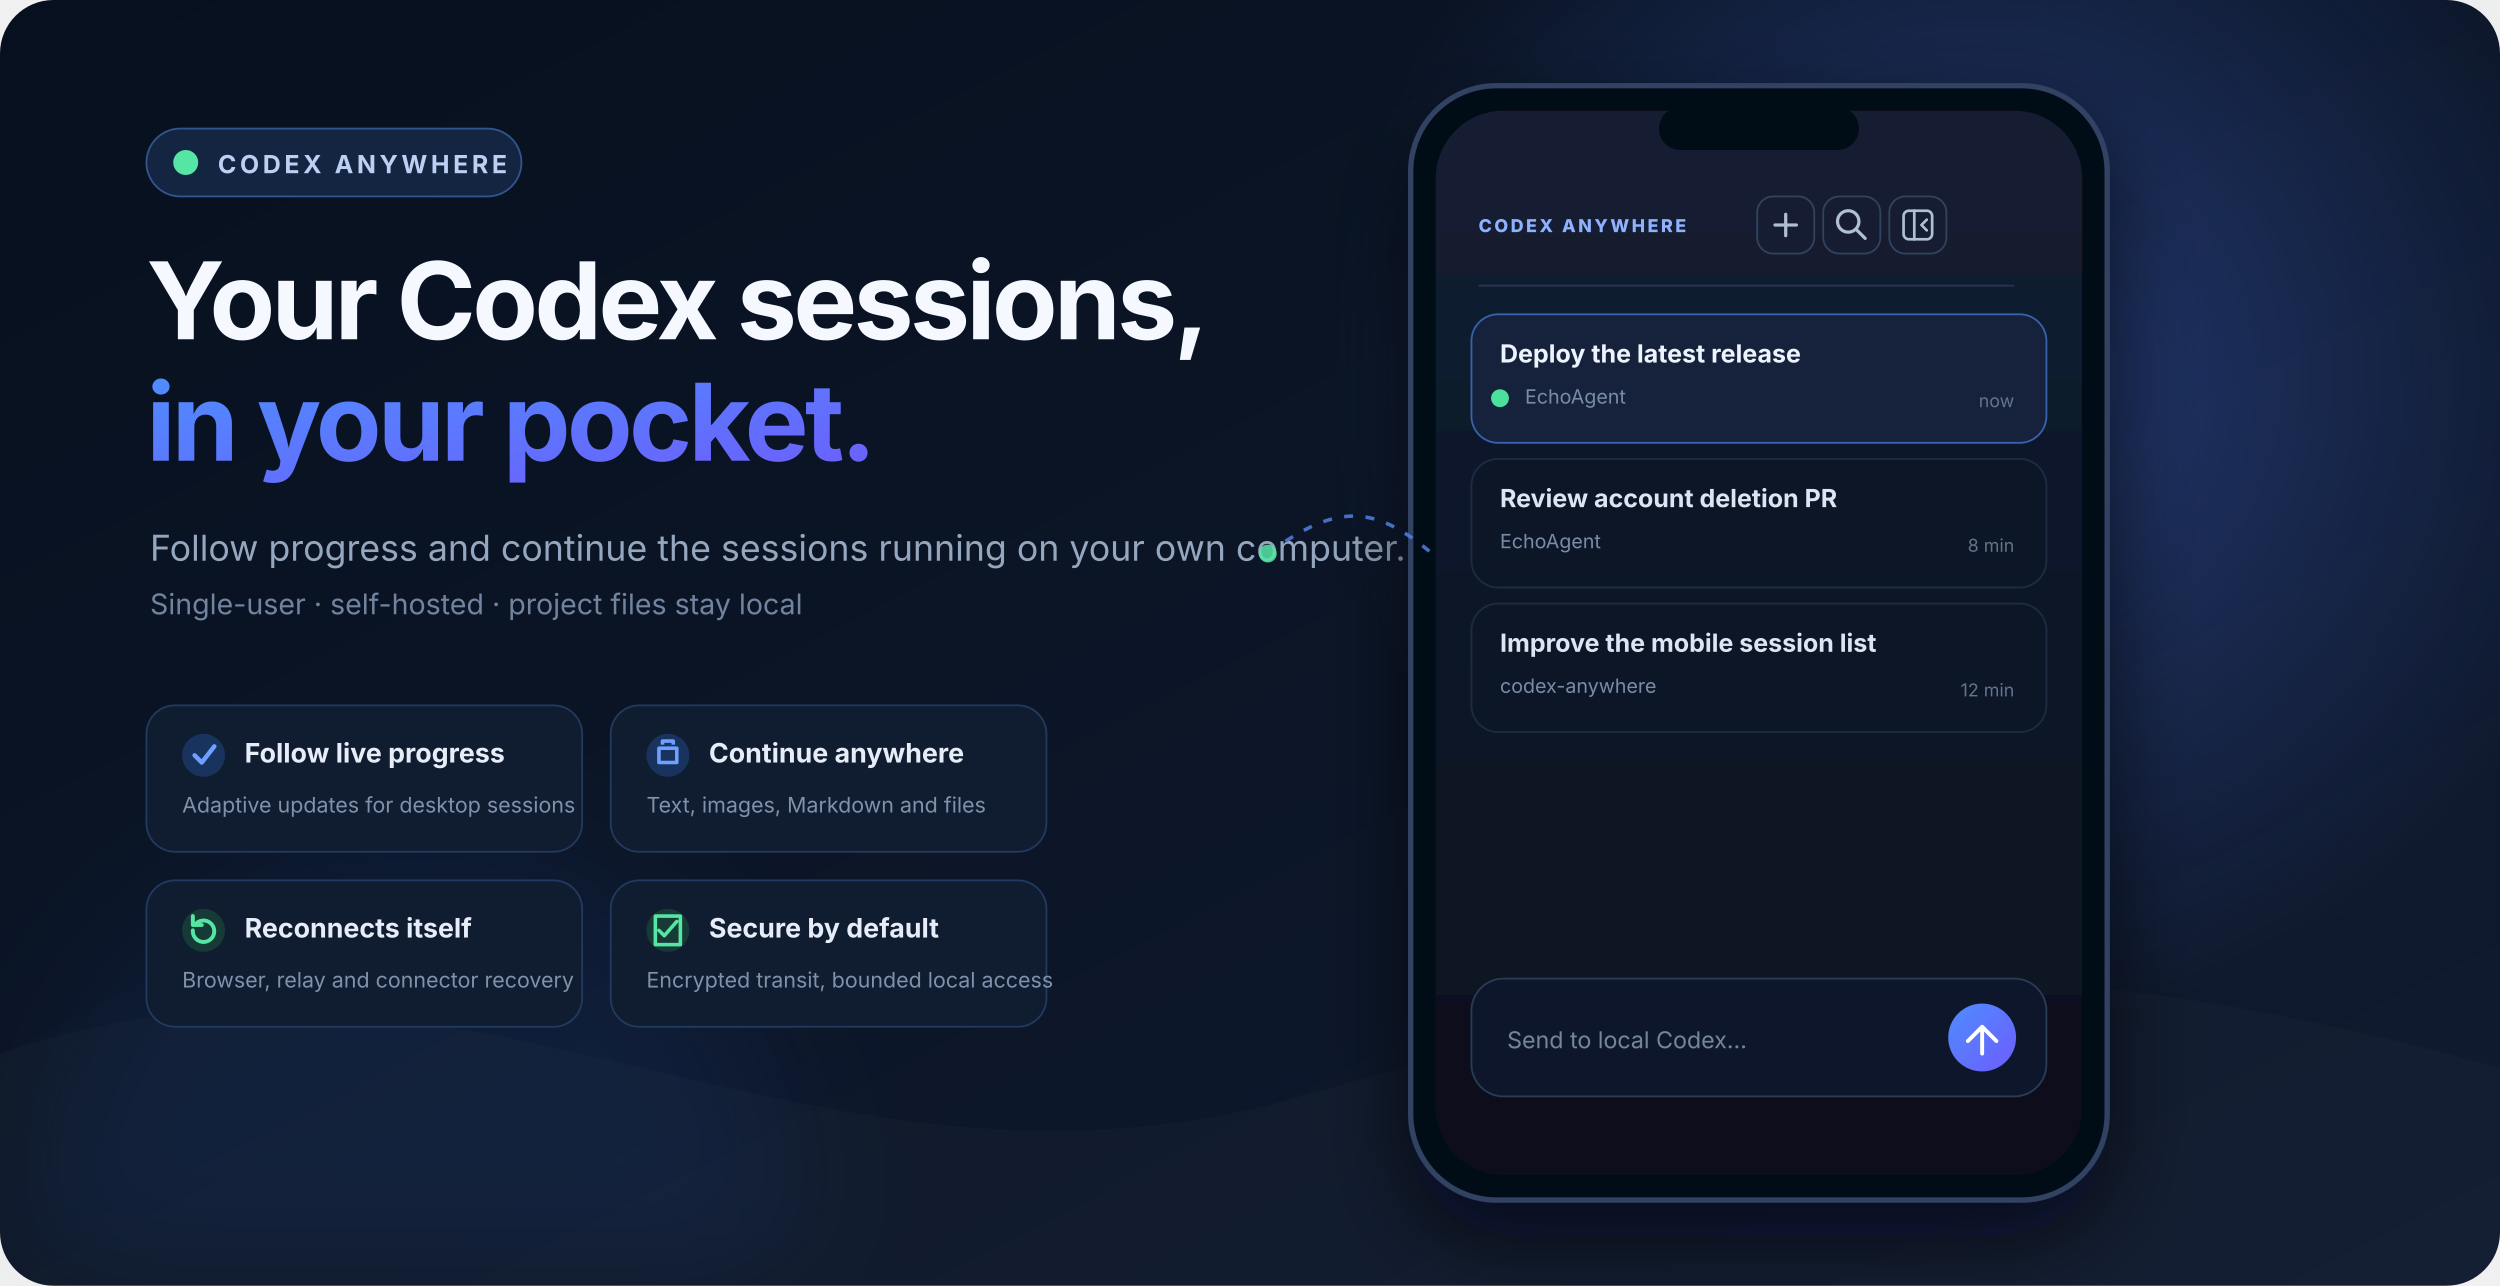
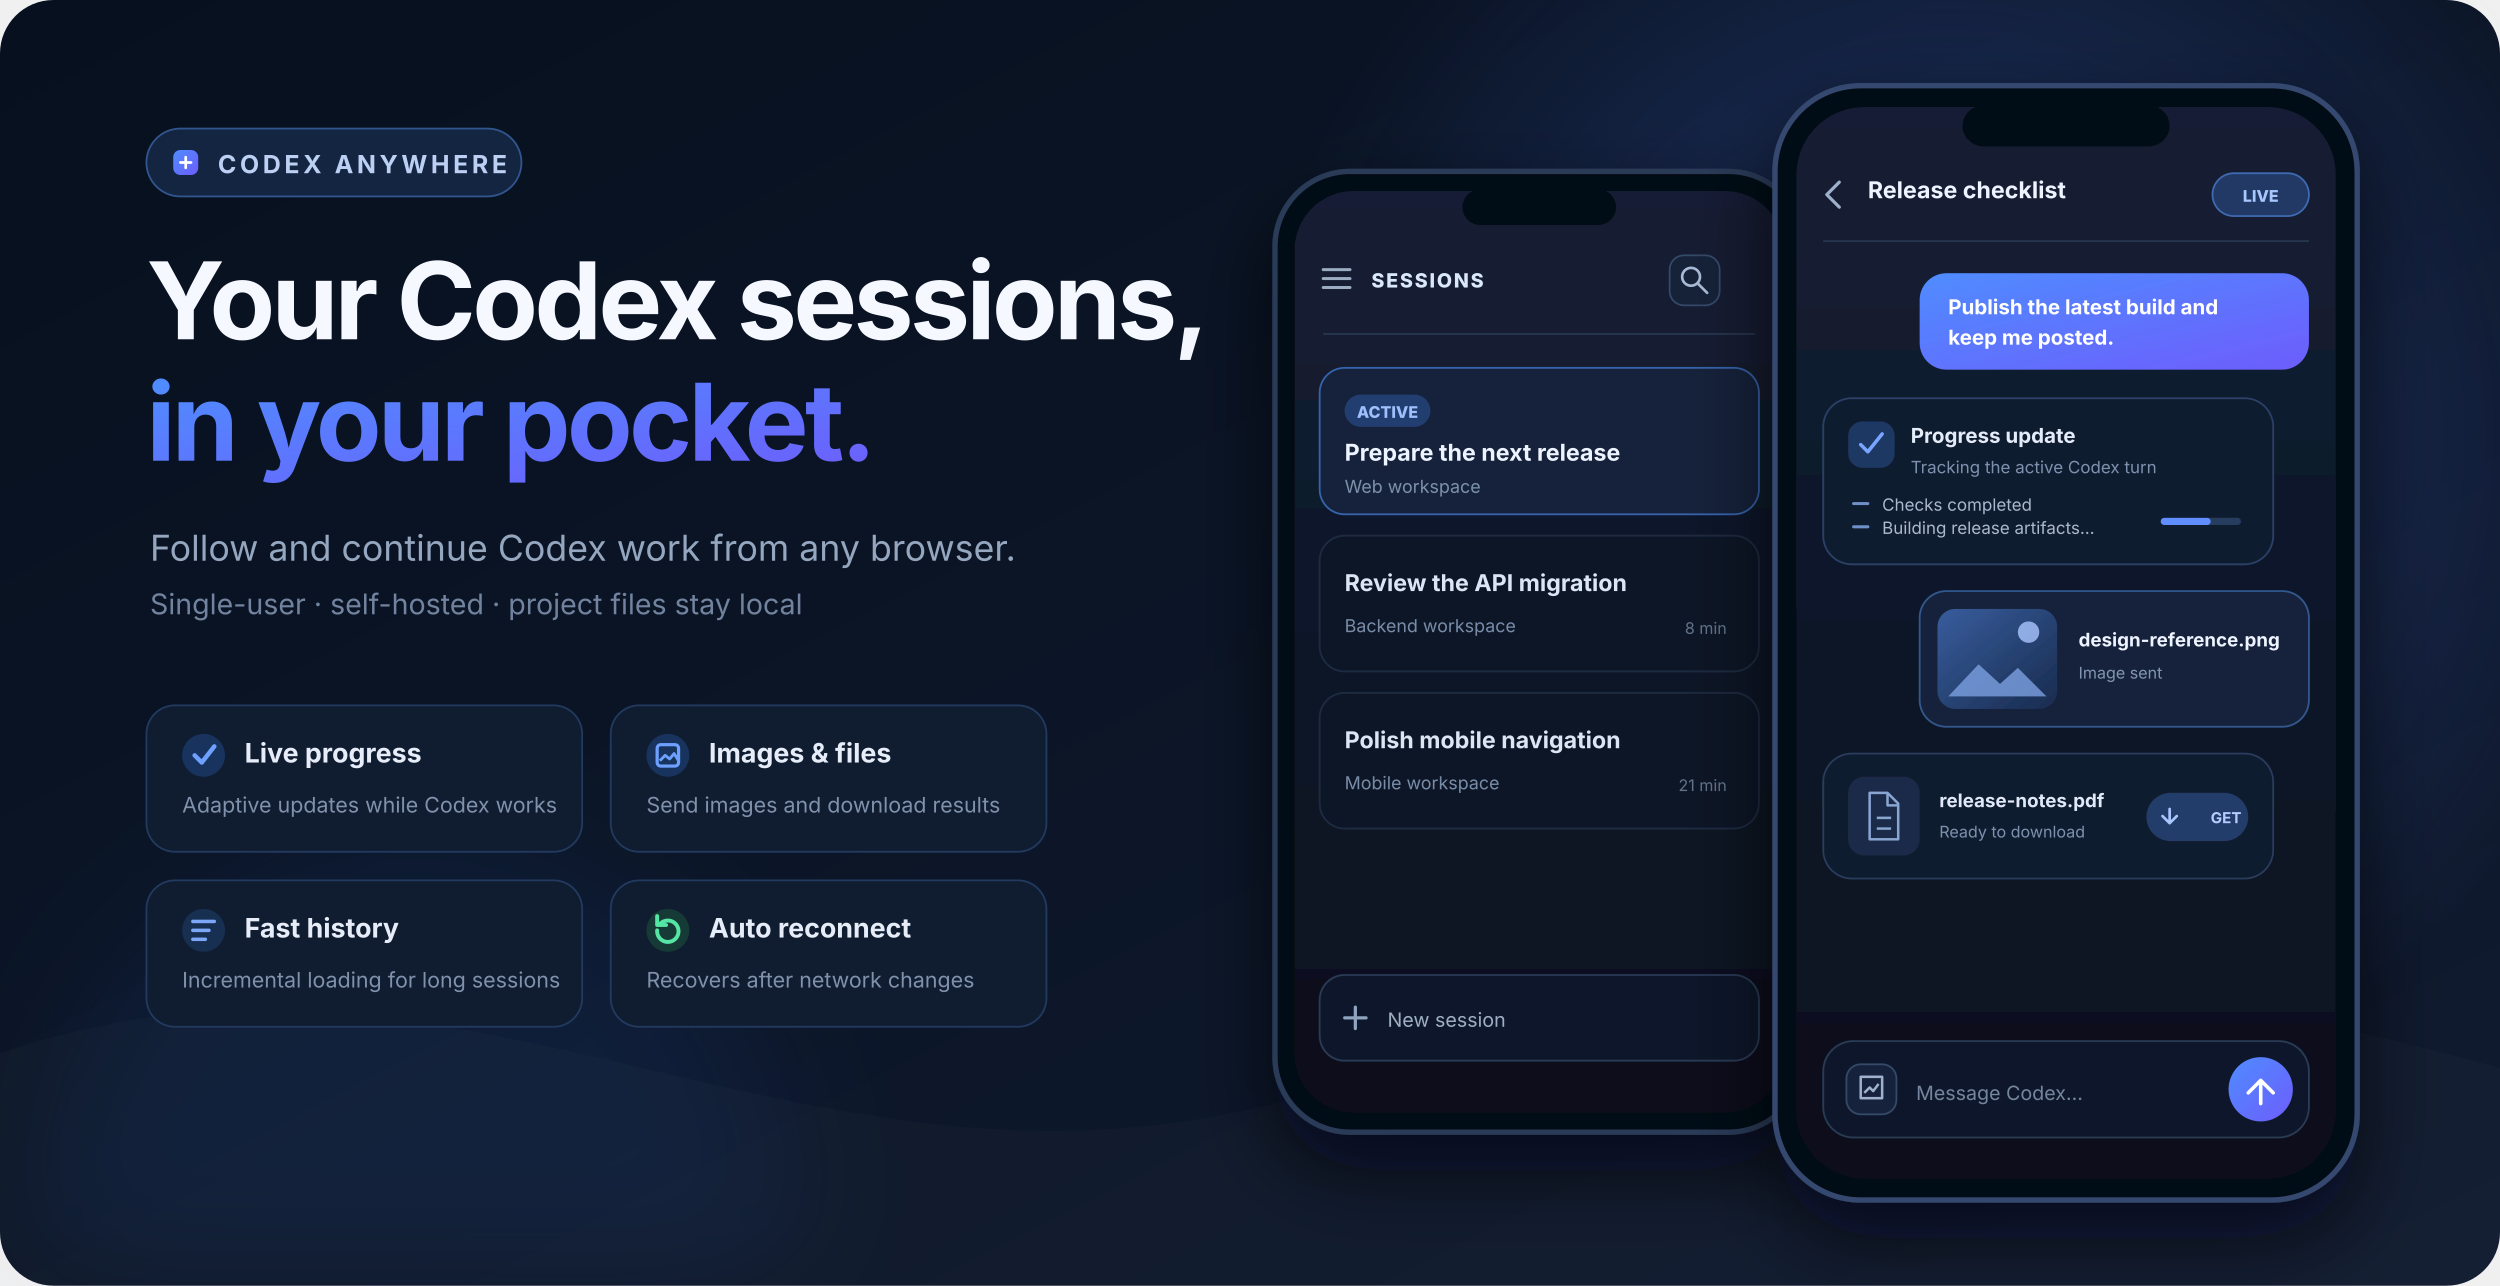
<svg xmlns="http://www.w3.org/2000/svg" width="1400" height="720" viewBox="0 0 1400 720" role="img" aria-labelledby="title desc">
  <defs>
    <linearGradient id="bg" x1="0" y1="0" x2="1" y2="1">
      <stop offset="0" stop-color="#07101e" />
      <stop offset="0.55" stop-color="#0c1628" />
      <stop offset="1" stop-color="#111b31" />
    </linearGradient>
    <linearGradient id="brand" x1="0" y1="0" x2="1" y2="1">
      <stop offset="0" stop-color="#4f8cff" />
      <stop offset="1" stop-color="#6d5dfc" />
    </linearGradient>
-     <linearGradient id="phone" x1="0" y1="0" x2="0" y2="1">
-       <stop offset="0" stop-color="#131e32" />
+     <linearGradient id="screen" x1="0" y1="0" x2="0" y2="1">
+       <stop offset="0" stop-color="#141f34" />
      <stop offset="1" stop-color="#090f1c" />
    </linearGradient>
+     <linearGradient id="photo" x1="0" y1="0" x2="1" y2="1">
+       <stop offset="0" stop-color="#385d9d" />
+       <stop offset="1" stop-color="#182b4e" />
+     </linearGradient>
    <radialGradient id="glow">
-       <stop offset="0" stop-color="#4f7cff" stop-opacity=".34" />
+       <stop offset="0" stop-color="#4f7cff" stop-opacity=".32" />
      <stop offset="1" stop-color="#4f7cff" stop-opacity="0" />
    </radialGradient>
-     <filter id="shadow" x="-30%" y="-30%" width="160%" height="160%">
-       <feDropShadow dx="0" dy="20" stdDeviation="24" flood-color="#020712" flood-opacity=".65" />
+     <filter id="shadow" x="-30%" y="-30%" width="160%" height="170%">
+       <feDropShadow dx="0" dy="20" stdDeviation="22" flood-color="#020712" flood-opacity=".68" />
    </filter>
    <filter id="soft" x="-40%" y="-40%" width="180%" height="180%">
      <feGaussianBlur stdDeviation="38" />
    </filter>
  </defs>
  <rect width="1400" height="720" rx="30" fill="url(#bg)" />
-   <circle cx="1110" cy="210" r="370" fill="url(#glow)" />
+   <circle cx="1090" cy="245" r="390" fill="url(#glow)" />
  <circle cx="230" cy="680" r="210" fill="#2a66d9" opacity=".1" filter="url(#soft)" />
  <path d="M0 590C260 500 455 694 732 613s417-83 668-15v122H0Z" fill="#ffffff" opacity=".018" />
  <g transform="translate(82 72)">
    <rect width="210" height="38" rx="19" fill="#142542" stroke="#31568f" />
-     <circle cx="22" cy="19" r="7" fill="#55e6a5" />
+     <rect x="15" y="12" width="14" height="14" rx="4" fill="url(#brand)" />
+     <path d="M19 19h6M22 16v6" stroke="#fff" stroke-width="1.5" stroke-linecap="round" />
    <text x="40" y="25" fill="#bcd0f3" font-family="Inter,Segoe UI,Arial,sans-serif" font-size="14" font-weight="700" letter-spacing="2">CODEX ANYWHERE</text>
  </g>
  <text x="82" y="190" fill="#f5f8ff" font-family="Inter,Segoe UI,Arial,sans-serif" font-size="60" font-weight="750" letter-spacing="-2">Your Codex sessions,</text>
  <text x="82" y="258" fill="url(#brand)" font-family="Inter,Segoe UI,Arial,sans-serif" font-size="60" font-weight="750" letter-spacing="-2">in your pocket.</text>
-   <text x="84" y="314" fill="#95a6bf" font-family="Inter,Segoe UI,Arial,sans-serif" font-size="20">Follow progress and continue the sessions running on your own computer.</text>
+   <text x="84" y="314" fill="#95a6bf" font-family="Inter,Segoe UI,Arial,sans-serif" font-size="20">Follow and continue Codex work from any browser.</text>
  <text x="84" y="344" fill="#71839e" font-family="Inter,Segoe UI,Arial,sans-serif" font-size="16">Single-user · self-hosted · project files stay local</text>
  <g transform="translate(82 395)" font-family="Inter,Segoe UI,Arial,sans-serif">
    <g>
      <rect width="244" height="82" rx="16" fill="#101c30" stroke="#223a5f" />
      <circle cx="32" cy="28" r="12" fill="#18345e" />
      <path d="M27 28l4 4 7-9" fill="none" stroke="#6da0ff" stroke-width="2.5" stroke-linecap="round" stroke-linejoin="round" />
-       <text x="55" y="32" fill="#e6edf8" font-size="15" font-weight="700">Follow live progress</text>
-       <text x="20" y="60" fill="#7f91ab" font-size="12">Adaptive updates for desktop sessions</text>
+       <text x="55" y="32" fill="#e6edf8" font-size="15" font-weight="700">Live progress</text>
+       <text x="20" y="60" fill="#7f91ab" font-size="12">Adaptive updates while Codex works</text>
    </g>
    <g transform="translate(260)">
      <rect width="244" height="82" rx="16" fill="#101c30" stroke="#223a5f" />
      <circle cx="32" cy="28" r="12" fill="#18345e" />
-       <path d="M27 24h10v8H27zM29 22v-2h6v2" fill="none" stroke="#6da0ff" stroke-width="2" stroke-linejoin="round" />
-       <text x="55" y="32" fill="#e6edf8" font-size="15" font-weight="700">Continue anywhere</text>
-       <text x="20" y="60" fill="#7f91ab" font-size="12">Text, images, Markdown and files</text>
+       <rect x="26" y="22" width="12" height="12" rx="2" fill="none" stroke="#6da0ff" stroke-width="1.8" />
+       <path d="M27.5 31l3-3 2.5 2 2.5-3 2.5 4" fill="none" stroke="#6da0ff" stroke-width="1.6" stroke-linejoin="round" />
+       <text x="55" y="32" fill="#e6edf8" font-size="15" font-weight="700">Images &amp; files</text>
+       <text x="20" y="60" fill="#7f91ab" font-size="12">Send images and download results</text>
    </g>
    <g transform="translate(0 98)">
      <rect width="244" height="82" rx="16" fill="#101c30" stroke="#223a5f" />
-       <circle cx="32" cy="28" r="12" fill="#163a35" />
-       <path d="M26 28a6 6 0 1 0 2-4M26 20v5h5" fill="none" stroke="#55e6a5" stroke-width="2.2" stroke-linecap="round" stroke-linejoin="round" />
-       <text x="55" y="32" fill="#e6edf8" font-size="15" font-weight="700">Reconnects itself</text>
-       <text x="20" y="60" fill="#7f91ab" font-size="12">Browser, relay and connector recovery</text>
+       <circle cx="32" cy="28" r="12" fill="#172f51" />
+       <path d="M26 23h12M26 28h9M26 33h7" fill="none" stroke="#7ca7f7" stroke-width="2" stroke-linecap="round" />
+       <text x="55" y="32" fill="#e6edf8" font-size="15" font-weight="700">Fast history</text>
+       <text x="20" y="60" fill="#7f91ab" font-size="12">Incremental loading for long sessions</text>
    </g>
    <g transform="translate(260 98)">
      <rect width="244" height="82" rx="16" fill="#101c30" stroke="#223a5f" />
      <circle cx="32" cy="28" r="12" fill="#163a35" />
-       <path d="M27 28l3 3 7-8M25 20h14v16H25z" fill="none" stroke="#55e6a5" stroke-width="2" stroke-linecap="round" stroke-linejoin="round" />
-       <text x="55" y="32" fill="#e6edf8" font-size="15" font-weight="700">Secure by default</text>
-       <text x="20" y="60" fill="#7f91ab" font-size="12">Encrypted transit, bounded local access</text>
+       <path d="M26 28a6 6 0 1 0 2-4M26 20v5h5" fill="none" stroke="#55e6a5" stroke-width="2.2" stroke-linecap="round" stroke-linejoin="round" />
+       <text x="55" y="32" fill="#e6edf8" font-size="15" font-weight="700">Auto reconnect</text>
+       <text x="20" y="60" fill="#7f91ab" font-size="12">Recovers after network changes</text>
    </g>
  </g>
-   <g transform="translate(790 48)" filter="url(#shadow)">
-     <rect x="0" y="0" width="390" height="624" rx="48" fill="#050914" stroke="#304264" stroke-width="3" />
-     <rect x="14" y="14" width="362" height="596" rx="38" fill="url(#phone)" />
-     <rect x="139" y="12" width="112" height="24" rx="12" fill="#050914" />
-     <g transform="translate(38 62)" font-family="Inter,Segoe UI,Arial,sans-serif">
-       <text x="0" y="20" fill="#8fb2ff" font-size="10" font-weight="800" letter-spacing="1.4">CODEX ANYWHERE</text>
-       <g transform="translate(156)">
-         <rect width="32" height="32" rx="9" fill="#151f32" stroke="#33435e" />
-         <path d="M10 16h12M16 10v12" stroke="#b0bfd4" stroke-width="1.8" stroke-linecap="round" />
-       </g>
-       <g transform="translate(193)">
-         <rect width="32" height="32" rx="9" fill="#151f32" stroke="#33435e" />
-         <circle cx="14" cy="14" r="6" fill="none" stroke="#b0bfd4" stroke-width="1.8" />
-         <path d="M18.5 18.5l5 5" stroke="#b0bfd4" stroke-width="1.8" stroke-linecap="round" />
-       </g>
-       <g transform="translate(230)">
-         <rect width="32" height="32" rx="9" fill="#151f32" stroke="#33435e" />
-         <rect x="8" y="8" width="16" height="16" rx="3" fill="none" stroke="#b0bfd4" stroke-width="1.5" />
-         <path d="M14 8v16m7-11-3 3 3 3" fill="none" stroke="#b0bfd4" stroke-width="1.5" stroke-linecap="round" stroke-linejoin="round" />
+   <g transform="translate(714 96)" filter="url(#shadow)" font-family="Inter,Segoe UI,Arial,sans-serif">
+     <rect width="296" height="538" rx="42" fill="#050914" stroke="#2a3b59" stroke-width="3" />
+     <rect x="11" y="11" width="274" height="516" rx="33" fill="url(#screen)" />
+     <rect x="105" y="10" width="86" height="20" rx="10" fill="#050914" />
+     <g transform="translate(27 50)">
+       <path d="M0 5h15M0 10h15M0 15h15" stroke="#9aabc2" stroke-width="1.7" stroke-linecap="round" />
+       <text x="27" y="15" fill="#dbe7fb" font-size="11" font-weight="800" letter-spacing="1">SESSIONS</text>
+       <g transform="translate(194 -3)">
+         <rect width="28" height="28" rx="8" fill="#152139" stroke="#344967" />
+         <circle cx="12" cy="12" r="5" fill="none" stroke="#a9bbd5" stroke-width="1.5" />
+         <path d="M16 16l5 5" stroke="#a9bbd5" stroke-width="1.5" stroke-linecap="round" />
      </g>
    </g>
-     <path d="M38 112h300" stroke="#263650" stroke-width="1" />
-     <g transform="translate(34 128)" font-family="Inter,Segoe UI,Arial,sans-serif">
+     <path d="M27 91h242" stroke="#263650" />
+     <g transform="translate(25 110)">
      <g>
-         <rect width="322" height="72" rx="15" fill="#17243a" stroke="#3563ad" />
-         <text x="16" y="27" fill="#eef4ff" font-size="14" font-weight="700">Deploy the latest release</text>
-         <circle cx="16" cy="47" r="5" fill="#4be19c" />
-         <text x="30" y="50" fill="#788ca8" font-size="11">EchoAgent</text>
-         <text x="304" y="52" text-anchor="end" fill="#62738b" font-size="10">now</text>
+         <rect width="246" height="82" rx="14" fill="#17243a" stroke="#3563ad" />
+         <rect x="14" y="15" width="48" height="18" rx="9" fill="#243e70" />
+         <text x="38" y="28" text-anchor="middle" fill="#9fc0ff" font-size="9" font-weight="800">ACTIVE</text>
+         <text x="14" y="52" fill="#edf3ff" font-size="13" font-weight="700">Prepare the next release</text>
+         <text x="14" y="70" fill="#7d90ac" font-size="10">Web workspace</text>
      </g>
-       <g transform="translate(0 81)">
-         <rect width="322" height="72" rx="15" fill="#0e1727" stroke="#1e2c43" />
-         <text x="16" y="27" fill="#dce5f3" font-size="14" font-weight="650">Review account deletion PR</text>
-         <text x="16" y="50" fill="#788ca8" font-size="11">EchoAgent</text>
-         <text x="304" y="52" text-anchor="end" fill="#62738b" font-size="10">8 min</text>
+       <g transform="translate(0 94)">
+         <rect width="246" height="76" rx="14" fill="#0e1727" stroke="#1e2c43" />
+         <text x="14" y="31" fill="#dce5f3" font-size="13" font-weight="650">Review the API migration</text>
+         <text x="14" y="54" fill="#788ca8" font-size="10">Backend workspace</text>
+         <text x="228" y="55" text-anchor="end" fill="#62738b" font-size="9">8 min</text>
      </g>
-       <g transform="translate(0 162)">
-         <rect width="322" height="72" rx="15" fill="#0e1727" stroke="#1e2c43" />
-         <text x="16" y="27" fill="#dce5f3" font-size="14" font-weight="650">Improve the mobile session list</text>
-         <text x="16" y="50" fill="#788ca8" font-size="11">codex-anywhere</text>
-         <text x="304" y="52" text-anchor="end" fill="#62738b" font-size="10">12 min</text>
+       <g transform="translate(0 182)">
+         <rect width="246" height="76" rx="14" fill="#0e1727" stroke="#1e2c43" />
+         <text x="14" y="31" fill="#dce5f3" font-size="13" font-weight="650">Polish mobile navigation</text>
+         <text x="14" y="54" fill="#788ca8" font-size="10">Mobile workspace</text>
+         <text x="228" y="55" text-anchor="end" fill="#62738b" font-size="9">21 min</text>
      </g>
    </g>
-     <g transform="translate(34 500)" font-family="Inter,Segoe UI,Arial,sans-serif">
-       <rect width="322" height="66" rx="18" fill="#10192a" stroke="#2b3b56" />
-       <text x="20" y="39" fill="#74859e" font-size="13">Send to local Codex…</text>
-       <circle cx="286" cy="33" r="19" fill="url(#brand)" />
-       <path d="M278 35l8-8 8 8M286 27v15" fill="none" stroke="#fff" stroke-width="2.2" stroke-linecap="round" stroke-linejoin="round" />
+     <g transform="translate(25 450)">
+       <rect width="246" height="48" rx="14" fill="#10192a" stroke="#2b3b56" />
+       <path d="M20 18v12M14 24h12" stroke="#8fa4c0" stroke-width="1.8" stroke-linecap="round" />
+       <text x="38" y="29" fill="#9eafc5" font-size="11">New session</text>
    </g>
  </g>
-   <g transform="translate(710 310)" opacity=".85">
-     <path d="M0 0c38-28 59-28 92 0" fill="none" stroke="#527fe0" stroke-width="2" stroke-dasharray="5 7" />
-     <circle cx="0" cy="0" r="5" fill="#55e6a5" />
+   <g transform="translate(994 48)" filter="url(#shadow)" font-family="Inter,Segoe UI,Arial,sans-serif">
+     <rect width="326" height="624" rx="48" fill="#050914" stroke="#354a70" stroke-width="3" />
+     <rect x="12" y="12" width="302" height="600" rx="38" fill="url(#screen)" />
+     <rect x="105" y="11" width="116" height="23" rx="12" fill="#050914" />
+     <g transform="translate(27 52)">
+       <path d="M9 2L2 9l7 7" fill="none" stroke="#9eb1cb" stroke-width="1.8" stroke-linecap="round" stroke-linejoin="round" />
+       <text x="25" y="11" fill="#eef4ff" font-size="13" font-weight="750">Release checklist</text>
+       <rect x="218" y="-3" width="54" height="24" rx="12" fill="#203865" stroke="#3f6ab1" />
+       <text x="245" y="13" text-anchor="middle" fill="#a9c7ff" font-size="9" font-weight="800">LIVE</text>
+     </g>
+     <path d="M27 87h272" stroke="#263650" />
+     <g transform="translate(27 105)">
+       <g transform="translate(54)">
+         <rect width="218" height="54" rx="15" fill="url(#brand)" />
+         <text x="16" y="23" fill="#fff" font-size="11.5" font-weight="650">Publish the latest build and</text>
+         <text x="16" y="40" fill="#fff" font-size="11.5" font-weight="650">keep me posted.</text>
+       </g>
+       <g transform="translate(0 70)">
+         <rect width="252" height="93" rx="16" fill="#111c2f" stroke="#2a4168" />
+         <rect x="14" y="13" width="26" height="26" rx="8" fill="#1d3764" />
+         <path d="M21 26l4 4 8-10" fill="none" stroke="#77a5ff" stroke-width="2" stroke-linecap="round" stroke-linejoin="round" />
+         <text x="49" y="25" fill="#e4ecf9" font-size="11.5" font-weight="750">Progress update</text>
+         <text x="49" y="42" fill="#7d91af" font-size="9.5">Tracking the active Codex turn</text>
+         <path d="M17 59h8M17 72h8" stroke="#6e90c8" stroke-width="1.7" stroke-linecap="round" />
+         <text x="33" y="63" fill="#aab9ce" font-size="9.5">Checks completed</text>
+         <text x="33" y="76" fill="#aab9ce" font-size="9.5">Building release artifacts…</text>
+         <rect x="189" y="67" width="45" height="4" rx="2" fill="#263c61" />
+         <rect x="189" y="67" width="28" height="4" rx="2" fill="#608eff" />
+       </g>
+       <g transform="translate(54 178)">
+         <rect width="218" height="76" rx="15" fill="#17243a" stroke="#31598e" />
+         <rect x="10" y="10" width="67" height="56" rx="10" fill="url(#photo)" />
+         <circle cx="61" cy="23" r="6" fill="#aac6ff" opacity=".8" />
+         <path d="M16 59l17-18 12 11 10-9 16 16Z" fill="#82a7e8" opacity=".75" />
+         <text x="89" y="31" fill="#edf3ff" font-size="10.5" font-weight="700">design-reference.png</text>
+         <text x="89" y="49" fill="#8195b2" font-size="9">Image sent</text>
+       </g>
+       <g transform="translate(0 269)">
+         <rect width="252" height="70" rx="16" fill="#111c2f" stroke="#293c5c" />
+         <rect x="14" y="13" width="40" height="44" rx="9" fill="#1c2c48" />
+         <path d="M26 22h10l6 6v20H26zM36 22v7h6M30 36h8M30 42h8" fill="none" stroke="#89a6d2" stroke-width="1.4" stroke-linejoin="round" />
+         <text x="65" y="30" fill="#e0e9f7" font-size="10.5" font-weight="700">release-notes.pdf</text>
+         <text x="65" y="47" fill="#7d91ae" font-size="9">Ready to download</text>
+         <rect x="181" y="22" width="57" height="27" rx="13.5" fill="#233c6b" />
+         <path d="M194 31v7m-4-3 4 4 4-4" fill="none" stroke="#a9c6ff" stroke-width="1.5" stroke-linecap="round" stroke-linejoin="round" />
+         <text x="217" y="39" fill="#b6ceff" font-size="8.5" font-weight="700">GET</text>
+       </g>
+     </g>
+     <g transform="translate(27 535)">
+       <rect width="272" height="54" rx="17" fill="#10192a" stroke="#2b3b56" />
+       <rect x="13" y="13" width="28" height="28" rx="8" fill="#17243a" stroke="#344867" />
+       <path d="M21 20h12v12H21zM23 29l3-3 2 2 3-4" fill="none" stroke="#9eb2cf" stroke-width="1.4" stroke-linejoin="round" />
+       <text x="52" y="33" fill="#74859e" font-size="11">Message Codex…</text>
+       <circle cx="245" cy="27" r="18" fill="url(#brand)" />
+       <path d="M238 29l7-7 7 7M245 22v13" fill="none" stroke="#fff" stroke-width="2" stroke-linecap="round" stroke-linejoin="round" />
+     </g>
  </g>
</svg>
